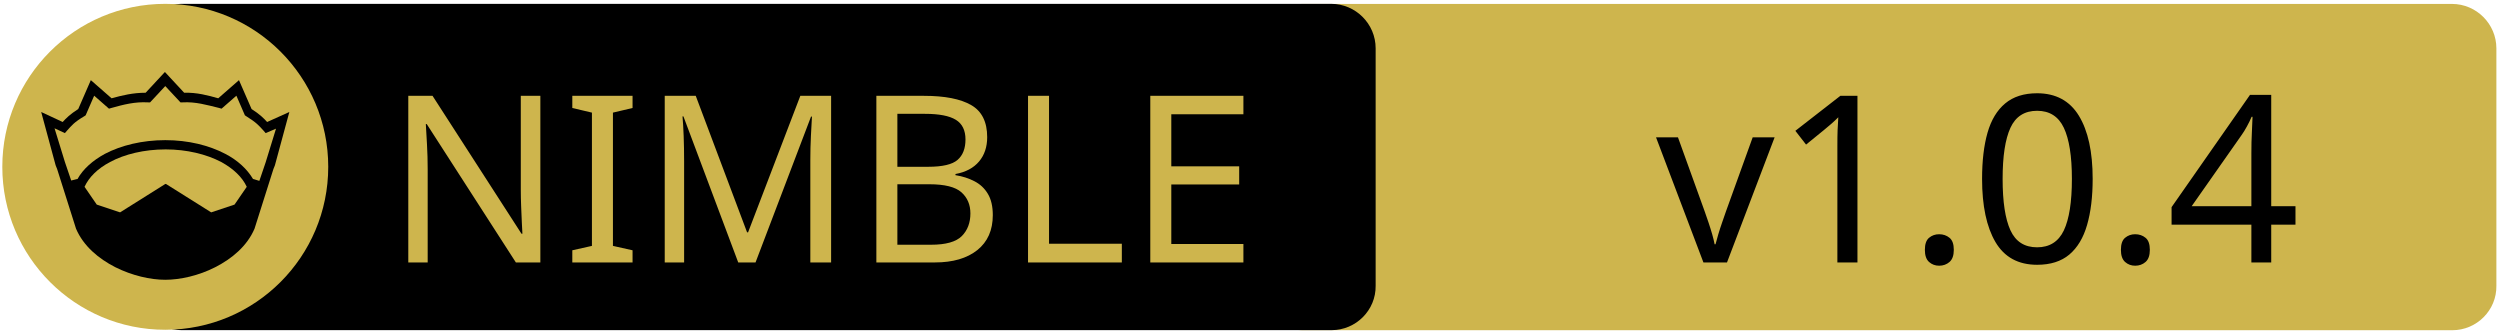
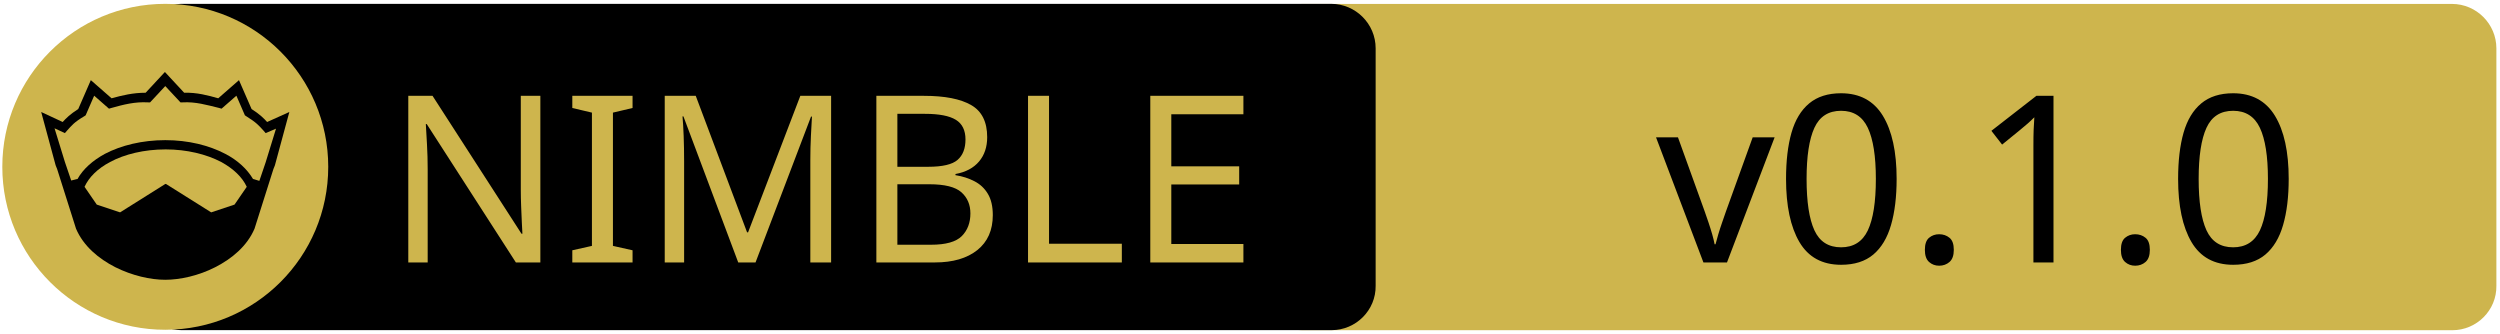
<svg xmlns="http://www.w3.org/2000/svg" xmlns:xlink="http://www.w3.org/1999/xlink" width="675" height="90" xml:space="preserve" version="1.1">
-   <a xlink:href="https://github.com/ThomasTJdev/nimletter">
+   <a xlink:href="https://github.com/makoponi/nimblp">
    <g>
      <path fill="#CEB54D" id="svg_15" d="m662.123,89.159l-310.5,0c-6.6,0 -12,-5.4 -12,-12l0,-64.1c0,-6.6 5.4,-12 12,-12l310.4,0c6.6,0 12,5.4 12,12l0,64.1c0.1,6.6 -5.3,12 -11.9,12z" />
      <path id="svg_1" d="m359.524,89.139l-310.5,0c-6.6,0 -12,-5.4 -12,-12l0,-64.1c0,-6.6 5.4,-12 12,-12l310.4,0c6.6,0 12,5.4 12,12l0,64.1c0.1,6.6 -5.3,12 -11.9,12z" />
      <rect id="svg_2" fill="none" height="45.9" width="315.3" class="st0" y="24.539" x="60.224" />
      <circle id="svg_4" fill="#CEB54D" r="44" cy="45.039" cx="44.624" class="st1" />
      <g id="XMLID_4_">
        <path id="svg_5" d="m78.124,30.239l-3.9,14.4l-0.4,1l-5.1,16.1c0,0 0,0 0,0c-2,4.7 -6.1,8.1 -10.6,10.4c-4.5,2.3 -9.5,3.4 -13.5,3.4c-4,0 -8.9,-1.1 -13.5,-3.4c-4.5,-2.3 -8.6,-5.7 -10.6,-10.4c0,0 0,0 0,0l-5.1,-16.1l-0.4,-1l-3.9,-14.4l5.8,2.7c0.9,-1 2,-2.1 4.2,-3.5l3.4,-7.8l5.6,4.9c2.9,-0.8 5.8,-1.5 9.2,-1.5l5.2,-5.6l5.2,5.6c3.4,-0.1 6.4,0.7 9.2,1.5l5.6,-4.9l3.4,7.8c2.2,1.4 3.3,2.5 4.2,3.5l6,-2.7z" />
        <g id="XMLID_6_">
          <g id="svg_6">
            <path id="svg_7" fill="#CEB54D" d="m66.624,50.439l-3.3,4.8l-6.3,2.1l-12.1,-7.6c-0.1,-0.1 -0.3,-0.1 -0.4,0l-12.1,7.6l-6.3,-2.1l-3.3,-4.8c1.2,-2.6 3.5,-4.9 6.9,-6.7c3.9,-2.1 9.2,-3.4 15,-3.4c5.7,0 11,1.3 15,3.4c3.3,1.8 5.7,4.1 6.9,6.7z" class="st1" />
          </g>
          <g id="svg_8" />
        </g>
        <g id="XMLID_5_">
          <g id="svg_9">
            <path id="svg_10" fill="#CEB54D" d="m74.524,34.739l-2.8,9.1l-1.7,5l-1.6,-0.5c0,0 -0.1,0 -0.1,0c-1.6,-2.7 -4.2,-5.1 -7.5,-6.8c-4.4,-2.3 -10,-3.7 -16.2,-3.7c-6.2,0 -11.9,1.4 -16.3,3.7c-3.3,1.8 -5.9,4.1 -7.4,6.8c0,0 -0.1,0 -0.1,0l-1.6,0.4l-1.7,-5l-2.8,-9.1l2.8,1.3l0.6,-0.7c1.2,-1.3 1.8,-2.2 4.7,-3.9l0.3,-0.2l2.3,-5.3l4,3.5l0.7,-0.2c3.2,-0.9 6.3,-1.7 9.8,-1.5l0.6,0l4.1,-4.4l4.1,4.4l0.6,0c3.5,-0.2 6.5,0.7 9.8,1.5l0.7,0.2l4,-3.5l2.3,5.3l0.3,0.2c2.9,1.8 3.5,2.6 4.7,3.9l0.6,0.7l2.8,-1.2z" class="st1" />
          </g>
          <g id="svg_11" />
        </g>
      </g>
      <text x="-442" y="-350.021" id="svg_16" font-size="63px" font-family="'PT Sans Caption', 'Tahoma', 'Helvetica Neue Medium', 'PT Sans', sans-serif" fill="#CEB54D" class="st1 st2 st3" transform="matrix(1 0 0 1 546.13 420.879)">NIMBLE</text>
-       <text x="-99.0" y="-350.012" id="svg_17" font-size="63.012px" font-family="'PT Sans Caption', 'Tahoma', 'Helvetica Neue Medium', 'PT Sans', sans-serif" fill="#000000" class="st1 st2 st3" transform="matrix(1 0 0 1 546.13 420.879)">v1.0.4</text>
+       <text x="-99.0" y="-350.012" id="svg_17" font-size="63.012px" font-family="'PT Sans Caption', 'Tahoma', 'Helvetica Neue Medium', 'PT Sans', sans-serif" fill="#000000" class="st1 st2 st3" transform="matrix(1 0 0 1 546.13 420.879)">v0.1.0</text>
    </g>
  </a>
</svg>
